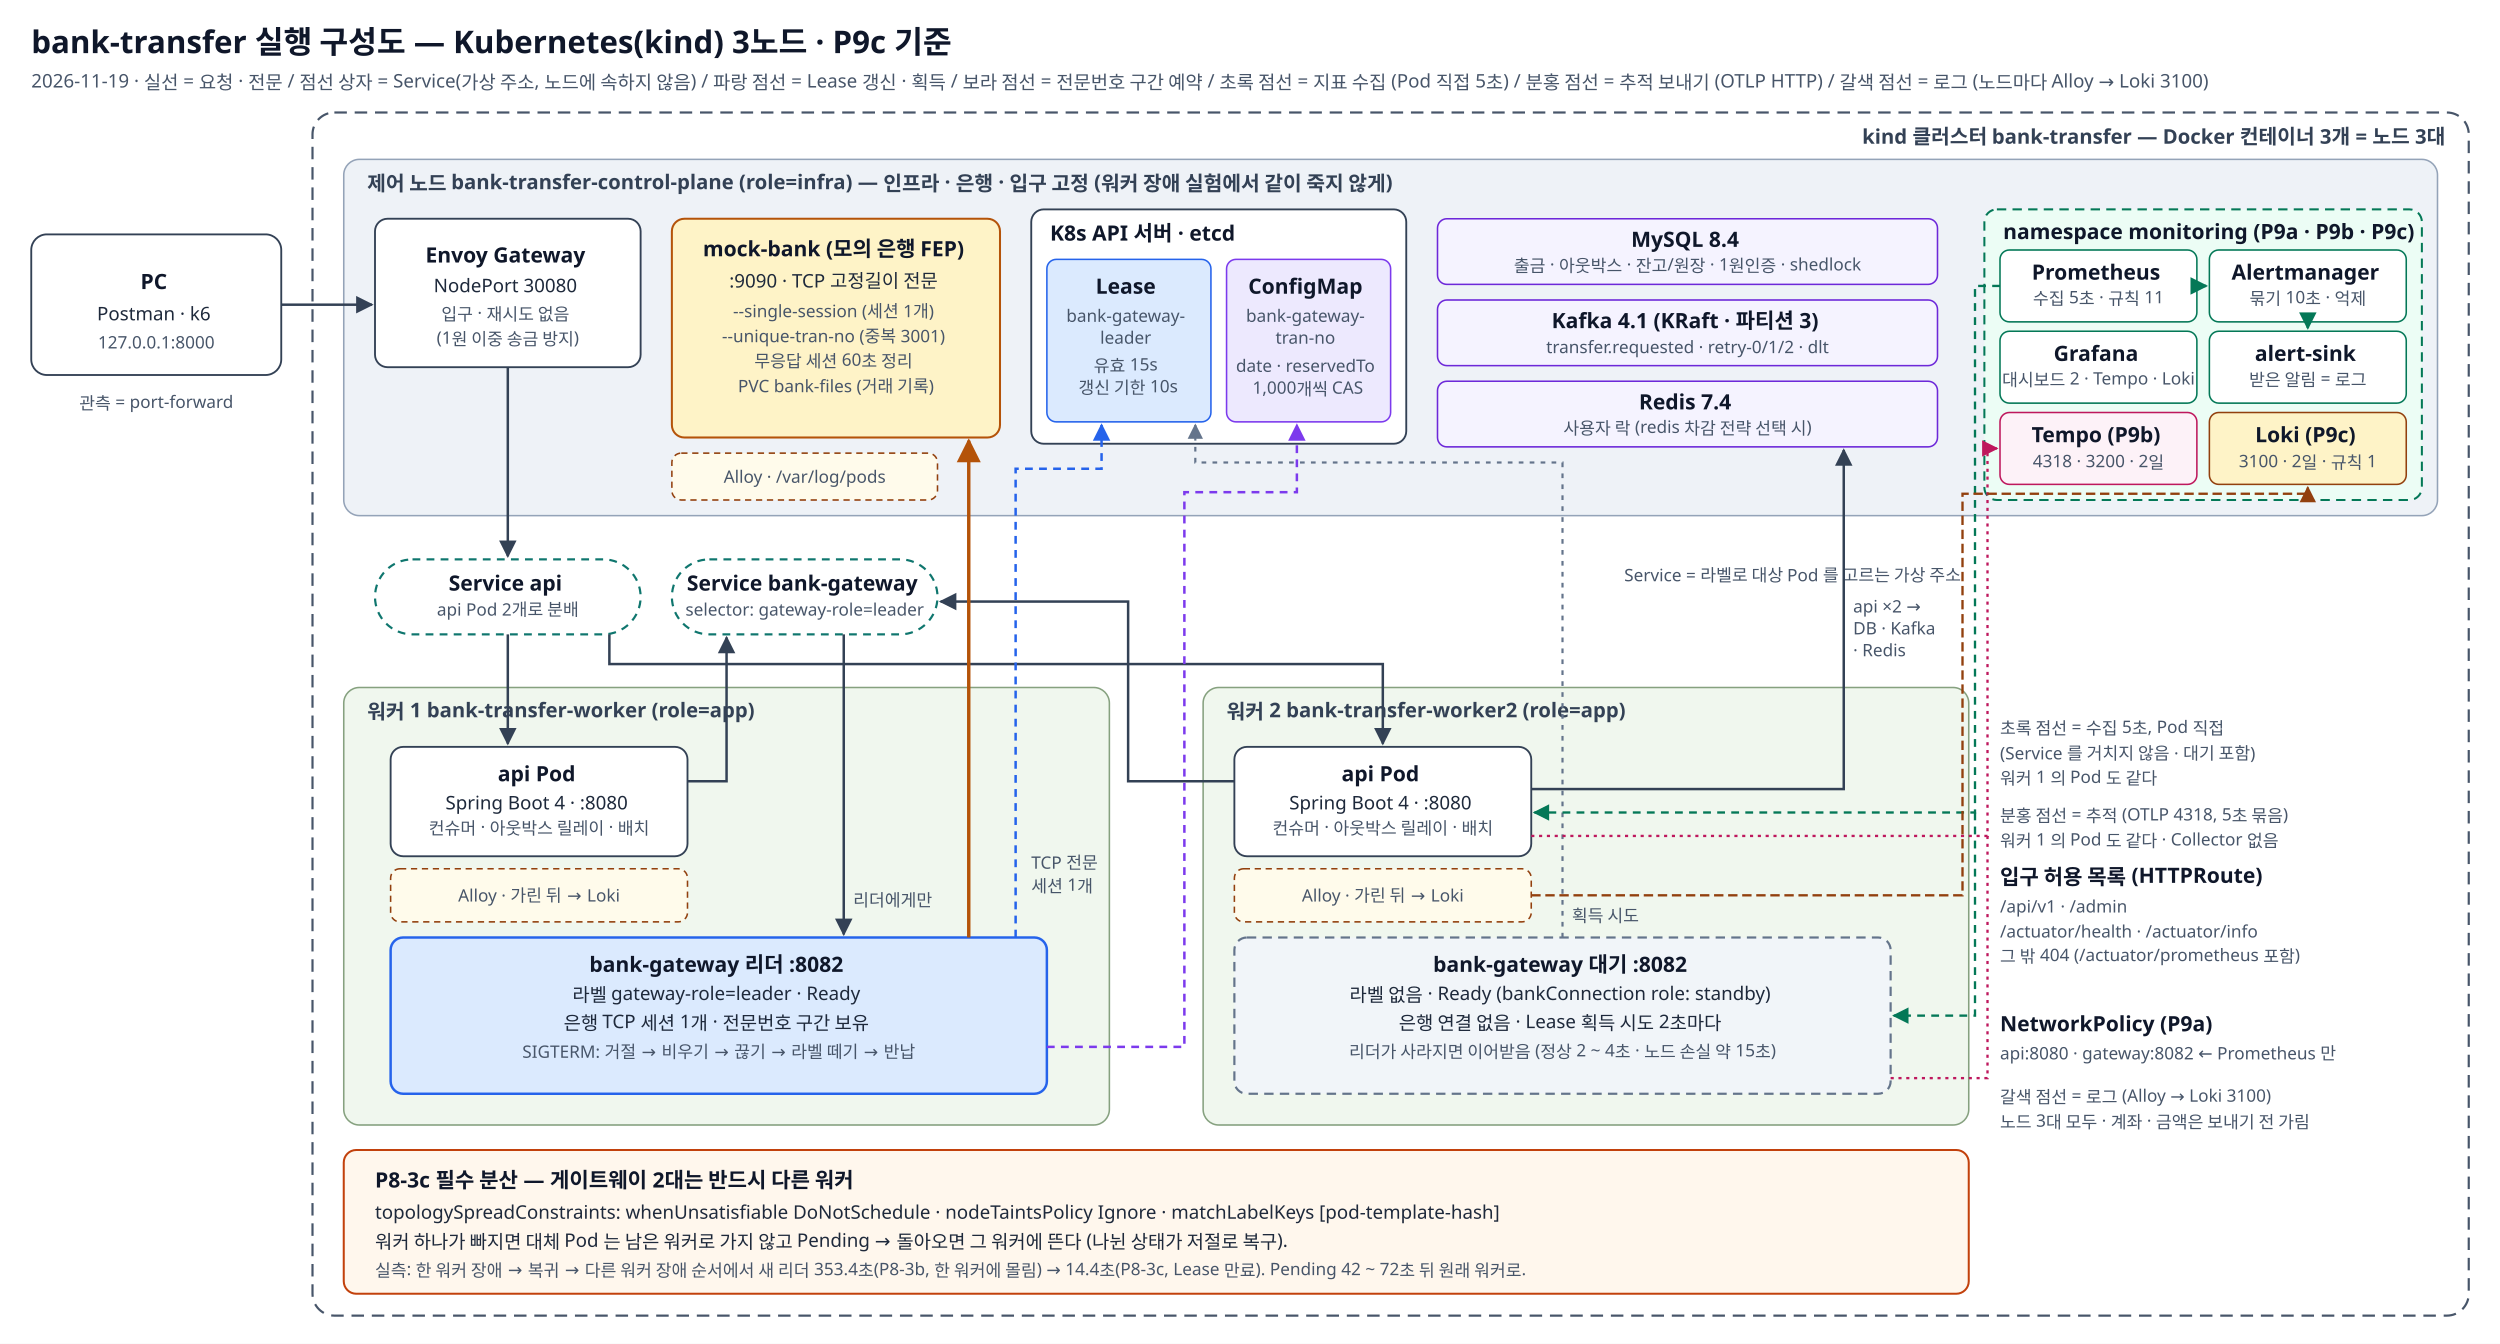
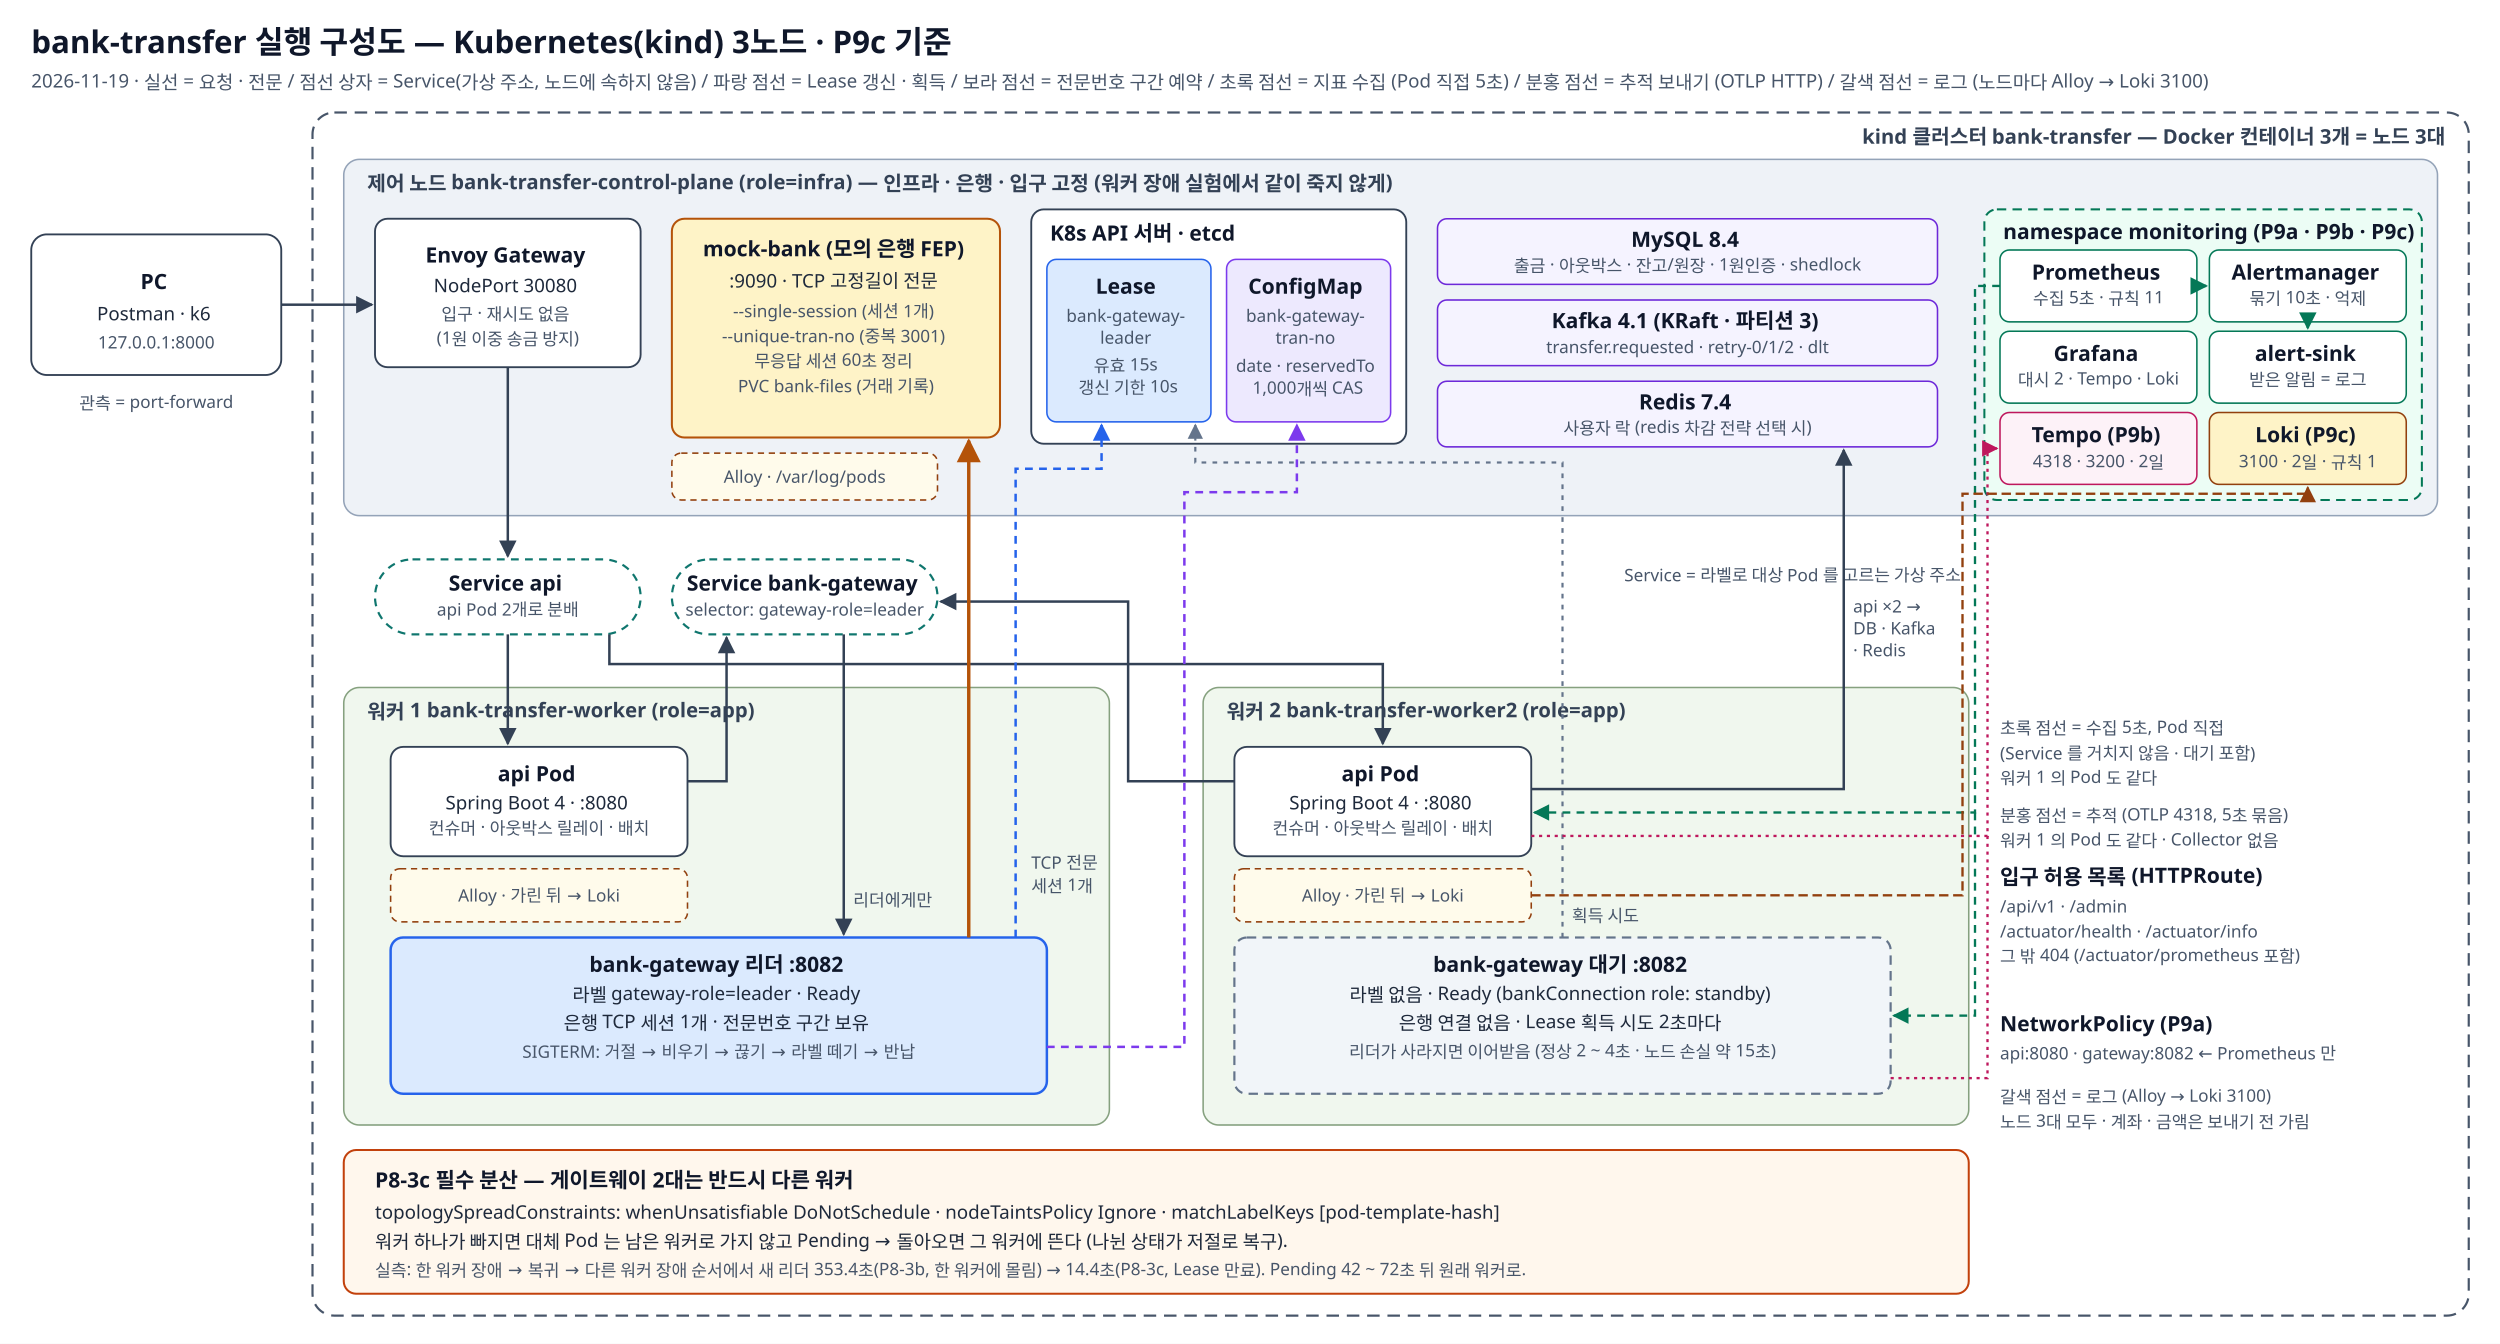
<svg xmlns="http://www.w3.org/2000/svg" viewBox="0 0 1600 860" width="1600" height="860" font-family="'Malgun Gothic','Apple SD Gothic Neo','Noto Sans KR',sans-serif">
  <defs>
    <marker id="arr" viewBox="0 0 10 10" refX="9" refY="5" markerWidth="7" markerHeight="7" orient="auto-start-reverse">
      <path d="M0,0 L10,5 L0,10 z" fill="#334155" />
    </marker>
    <marker id="arrB" viewBox="0 0 10 10" refX="9" refY="5" markerWidth="7" markerHeight="7" orient="auto-start-reverse">
      <path d="M0,0 L10,5 L0,10 z" fill="#b45309" />
    </marker>
    <marker id="arrL" viewBox="0 0 10 10" refX="9" refY="5" markerWidth="7" markerHeight="7" orient="auto-start-reverse">
      <path d="M0,0 L10,5 L0,10 z" fill="#2563eb" />
    </marker>
    <marker id="arrC" viewBox="0 0 10 10" refX="9" refY="5" markerWidth="7" markerHeight="7" orient="auto-start-reverse">
      <path d="M0,0 L10,5 L0,10 z" fill="#7c3aed" />
    </marker>
    <marker id="arrS" viewBox="0 0 10 10" refX="9" refY="5" markerWidth="7" markerHeight="7" orient="auto-start-reverse">
      <path d="M0,0 L10,5 L0,10 z" fill="#64748b" />
    </marker>
    <marker id="arrM" viewBox="0 0 10 10" refX="9" refY="5" markerWidth="7" markerHeight="7" orient="auto-start-reverse">
      <path d="M0,0 L10,5 L0,10 z" fill="#047857" />
    </marker>
    <marker id="arrT" viewBox="0 0 10 10" refX="9" refY="5" markerWidth="7" markerHeight="7" orient="auto-start-reverse">
      <path d="M0,0 L10,5 L0,10 z" fill="#be185d" />
    </marker>
    <marker id="arrG" viewBox="0 0 10 10" refX="9" refY="5" markerWidth="7" markerHeight="7" orient="auto-start-reverse">
      <path d="M0,0 L10,5 L0,10 z" fill="#92400e" />
    </marker>
    <style>
      .t{font-size:20px;font-weight:700;fill:#0f172a}
      .st{font-size:12px;fill:#475569}
      .h{font-size:13.5px;font-weight:700;fill:#0f172a}
      .b{font-size:12px;fill:#1e293b}
      .s{font-size:11px;fill:#475569}
      .zone{font-size:13px;font-weight:700;fill:#334155}
      .box{fill:#ffffff;stroke:#334155;stroke-width:1.2}
      .ln{fill:none;stroke:#334155;stroke-width:1.6}
    </style>
  </defs>
  <rect x="0" y="0" width="1600" height="860" fill="#ffffff" />
  <text class="t" x="20" y="34">bank-transfer 실행 구성도 — Kubernetes(kind) 3노드 · P9c 기준</text>
  <text class="st" x="20" y="56">2026-11-19 · 실선 = 요청 · 전문 / 점선 상자 = Service(가상 주소, 노드에 속하지 않음) / 파랑 점선 = Lease 갱신 · 획득 / 보라 점선 = 전문번호 구간 예약 / 초록 점선 = 지표 수집 (Pod 직접 5초) / 분홍 점선 = 추적 보내기 (OTLP HTTP) / 갈색 점선 = 로그 (노드마다 Alloy → Loki 3100)</text>
  <rect class="box" x="20" y="150" width="160" height="90" rx="10" />
  <text x="100" y="185" text-anchor="middle">
    <tspan class="h">PC</tspan>
    <tspan class="b" x="100" dy="20">Postman · k6</tspan>
    <tspan class="s" x="100" dy="18">127.0.0.1:8000</tspan>
  </text>
  <text class="s" x="100" y="262" text-anchor="middle">관측 = port-forward</text>
  <rect x="200" y="72" width="1380" height="770" rx="14" fill="none" stroke="#475569" stroke-width="1.4" stroke-dasharray="8 5" />
  <text class="zone" x="1565" y="92" text-anchor="end">kind 클러스터 bank-transfer — Docker 컨테이너 3개 = 노드 3대</text>
  <rect x="220" y="102" width="1340" height="228" rx="10" fill="#eef2f7" stroke="#94a3b8" />
  <text class="zone" x="235" y="122">제어 노드 bank-transfer-control-plane (role=infra) — 인프라 · 은행 · 입구 고정 (워커 장애 실험에서 같이 죽지 않게)</text>
  <rect class="box" x="240" y="140" width="170" height="95" rx="8" />
  <text x="325" y="168" text-anchor="middle">
    <tspan class="h">Envoy Gateway</tspan>
    <tspan class="b" x="325" dy="19">NodePort 30080</tspan>
    <tspan class="s" x="325" dy="18">입구 · 재시도 없음</tspan>
    <tspan class="s" x="325" dy="15">(1원 이중 송금 방지)</tspan>
  </text>
  <rect x="430" y="140" width="210" height="140" rx="8" fill="#fef3c7" stroke="#b45309" stroke-width="1.3" />
  <text x="535" y="164" text-anchor="middle">
    <tspan class="h">mock-bank (모의 은행 FEP)</tspan>
    <tspan class="b" x="535" dy="20">:9090 · TCP 고정길이 전문</tspan>
    <tspan class="s" x="535" dy="19">--single-session (세션 1개)</tspan>
    <tspan class="s" x="535" dy="16">--unique-tran-no (중복 3001)</tspan>
    <tspan class="s" x="535" dy="16">무응답 세션 60초 정리</tspan>
    <tspan class="s" x="535" dy="16">PVC bank-files (거래 기록)</tspan>
  </text>
  <rect class="box" x="660" y="134" width="240" height="150" rx="8" />
  <text class="h" x="672" y="154">K8s API 서버 · etcd</text>
  <rect x="670" y="166" width="105" height="104" rx="6" fill="#dbeafe" stroke="#2563eb" />
  <text x="722" y="188" text-anchor="middle">
    <tspan class="h">Lease</tspan>
    <tspan class="s" x="722" dy="18">bank-gateway-</tspan>
    <tspan class="s" x="722" dy="14">leader</tspan>
    <tspan class="s" x="722" dy="18">유효 15s</tspan>
    <tspan class="s" x="722" dy="14">갱신 기한 10s</tspan>
  </text>
  <rect x="785" y="166" width="105" height="104" rx="6" fill="#ede9fe" stroke="#7c3aed" />
  <text x="837" y="188" text-anchor="middle">
    <tspan class="h">ConfigMap</tspan>
    <tspan class="s" x="837" dy="18">bank-gateway-</tspan>
    <tspan class="s" x="837" dy="14">tran-no</tspan>
    <tspan class="s" x="837" dy="18">date · reservedTo</tspan>
    <tspan class="s" x="837" dy="14">1,000개씩 CAS</tspan>
  </text>
  <rect x="920" y="140" width="320" height="42" rx="6" fill="#f5f3ff" stroke="#6d28d9" />
  <text x="1080" y="158" text-anchor="middle">
    <tspan class="h">MySQL 8.4</tspan>
    <tspan class="s" x="1080" dy="16">출금 · 아웃박스 · 잔고/원장 · 1원인증 · shedlock</tspan>
  </text>
  <rect x="920" y="192" width="320" height="42" rx="6" fill="#f5f3ff" stroke="#6d28d9" />
  <text x="1080" y="210" text-anchor="middle">
    <tspan class="h">Kafka 4.1 (KRaft · 파티션 3)</tspan>
    <tspan class="s" x="1080" dy="16">transfer.requested · retry-0/1/2 · dlt</tspan>
  </text>
  <rect x="920" y="244" width="320" height="42" rx="6" fill="#f5f3ff" stroke="#6d28d9" />
  <text x="1080" y="262" text-anchor="middle">
    <tspan class="h">Redis 7.4</tspan>
    <tspan class="s" x="1080" dy="16">사용자 락 (redis 차감 전략 선택 시)</tspan>
  </text>
  <rect x="1270" y="134" width="280" height="186" rx="8" fill="#ecfdf5" stroke="#047857" stroke-width="1.3" stroke-dasharray="6 4" />
  <text class="h" x="1282" y="153" fill="#065f46">namespace monitoring (P9a · P9b · P9c)</text>
  <rect x="1280" y="160" width="126" height="46" rx="6" fill="#ffffff" stroke="#047857" />
  <text x="1343" y="179" text-anchor="middle">
    <tspan class="h">Prometheus</tspan>
    <tspan class="s" x="1343" dy="16">수집 5초 · 규칙 11</tspan>
  </text>
  <rect x="1414" y="160" width="126" height="46" rx="6" fill="#ffffff" stroke="#047857" />
  <text x="1477" y="179" text-anchor="middle">
    <tspan class="h">Alertmanager</tspan>
    <tspan class="s" x="1477" dy="16">묶기 10초 · 억제</tspan>
  </text>
  <rect x="1280" y="212" width="126" height="46" rx="6" fill="#ffffff" stroke="#047857" />
  <text x="1343" y="231" text-anchor="middle">
    <tspan class="h">Grafana</tspan>
-     <tspan class="s" x="1343" dy="16">대시보드 2 · Tempo · Loki</tspan>
+     <tspan class="s" x="1343" dy="16">대시 2 · Tempo · Loki</tspan>
  </text>
  <rect x="1414" y="212" width="126" height="46" rx="6" fill="#ffffff" stroke="#047857" />
  <text x="1477" y="231" text-anchor="middle">
    <tspan class="h">alert-sink</tspan>
    <tspan class="s" x="1477" dy="16">받은 알림 = 로그</tspan>
  </text>
  <rect x="1280" y="264" width="126" height="46" rx="6" fill="#fdf2f8" stroke="#be185d" />
  <text x="1343" y="283" text-anchor="middle">
    <tspan class="h">Tempo (P9b)</tspan>
    <tspan class="s" x="1343" dy="16">4318 · 3200 · 2일</tspan>
  </text>
  <rect x="1414" y="264" width="126" height="46" rx="6" fill="#fef3c7" stroke="#92400e" />
  <text x="1477" y="283" text-anchor="middle">
    <tspan class="h">Loki (P9c)</tspan>
    <tspan class="s" x="1477" dy="16">3100 · 2일 · 규칙 1</tspan>
  </text>
  <line x1="1406" y1="183" x2="1412" y2="183" stroke="#047857" stroke-width="1.6" marker-end="url(#arrM)" />
  <line x1="1477" y1="206" x2="1477" y2="210" stroke="#047857" stroke-width="1.6" marker-end="url(#arrM)" />
  <text class="s" x="1280" y="470" fill="#047857">초록 점선 = 수집 5초, Pod 직접</text>
  <text class="s" x="1280" y="486" fill="#047857">(Service 를 거치지 않음 · 대기 포함)</text>
  <text class="s" x="1280" y="502" fill="#047857">워커 1 의 Pod 도 같다</text>
  <text class="h" x="1280" y="566">입구 허용 목록 (HTTPRoute)</text>
  <text class="s" x="1280" y="584">/api/v1 · /admin</text>
  <text class="s" x="1280" y="600">/actuator/health · /actuator/info</text>
  <text class="s" x="1280" y="616">그 밖 404 (/actuator/prometheus 포함)</text>
  <text class="h" x="1280" y="660">NetworkPolicy (P9a)</text>
  <text class="s" x="1280" y="678">api:8080 · gateway:8082 ← Prometheus 만</text>
  <text class="s" x="1255" y="372" text-anchor="end">Service = 라벨로 대상 Pod 를 고르는 가상 주소</text>
  <rect x="240" y="358" width="170" height="48" rx="24" fill="#ffffff" stroke="#0f766e" stroke-width="1.4" stroke-dasharray="5 4" />
  <text x="325" y="378" text-anchor="middle">
    <tspan class="h">Service api</tspan>
    <tspan class="s" x="325" dy="16">api Pod 2개로 분배</tspan>
  </text>
  <rect x="430" y="358" width="170" height="48" rx="24" fill="#ffffff" stroke="#0f766e" stroke-width="1.4" stroke-dasharray="5 4" />
  <text x="515" y="378" text-anchor="middle">
    <tspan class="h">Service bank-gateway</tspan>
    <tspan class="s" x="515" dy="16">selector: gateway-role=leader</tspan>
  </text>
  <rect x="220" y="440" width="490" height="280" rx="10" fill="#f0f7ee" stroke="#86a17f" />
  <text class="zone" x="235" y="460">워커 1 bank-transfer-worker (role=app)</text>
  <rect class="box" x="250" y="478" width="190" height="70" rx="8" />
  <text x="345" y="500" text-anchor="middle">
    <tspan class="h">api Pod</tspan>
    <tspan class="b" x="345" dy="18">Spring Boot 4 · :8080</tspan>
    <tspan class="s" x="345" dy="16">컨슈머 · 아웃박스 릴레이 · 배치</tspan>
  </text>
  <rect x="250" y="600" width="420" height="100" rx="8" fill="#dbeafe" stroke="#2563eb" stroke-width="1.6" />
  <text x="460" y="622" text-anchor="middle">
    <tspan class="h">bank-gateway 리더 :8082</tspan>
    <tspan class="b" x="460" dy="19">라벨 gateway-role=leader · Ready</tspan>
    <tspan class="b" x="460" dy="18">은행 TCP 세션 1개 · 전문번호 구간 보유</tspan>
    <tspan class="s" x="460" dy="18">SIGTERM: 거절 → 비우기 → 끊기 → 라벨 떼기 → 반납</tspan>
  </text>
  <rect x="770" y="440" width="490" height="280" rx="10" fill="#f0f7ee" stroke="#86a17f" />
  <text class="zone" x="785" y="460">워커 2 bank-transfer-worker2 (role=app)</text>
  <rect class="box" x="790" y="478" width="190" height="70" rx="8" />
  <text x="885" y="500" text-anchor="middle">
    <tspan class="h">api Pod</tspan>
    <tspan class="b" x="885" dy="18">Spring Boot 4 · :8080</tspan>
    <tspan class="s" x="885" dy="16">컨슈머 · 아웃박스 릴레이 · 배치</tspan>
  </text>
  <rect x="790" y="600" width="420" height="100" rx="8" fill="#f1f5f9" stroke="#64748b" stroke-width="1.4" stroke-dasharray="6 4" />
  <text x="1000" y="622" text-anchor="middle">
    <tspan class="h">bank-gateway 대기 :8082</tspan>
    <tspan class="b" x="1000" dy="19">라벨 없음 · Ready (bankConnection role: standby)</tspan>
    <tspan class="b" x="1000" dy="18">은행 연결 없음 · Lease 획득 시도 2초마다</tspan>
    <tspan class="s" x="1000" dy="18">리더가 사라지면 이어받음 (정상 2 ~ 4초 · 노드 손실 약 15초)</tspan>
  </text>
  <rect x="220" y="736" width="1040" height="92" rx="8" fill="#fff7ed" stroke="#c2410c" stroke-width="1.3" />
  <text x="240" y="760">
    <tspan class="h" fill="#9a3412">P8-3c 필수 분산 — 게이트웨이 2대는 반드시 다른 워커</tspan>
    <tspan class="b" x="240" dy="20">topologySpreadConstraints: whenUnsatisfiable DoNotSchedule · nodeTaintsPolicy Ignore · matchLabelKeys [pod-template-hash]</tspan>
    <tspan class="b" x="240" dy="19">워커 하나가 빠지면 대체 Pod 는 남은 워커로 가지 않고 Pending → 돌아오면 그 워커에 뜬다 (나뉜 상태가 저절로 복구).</tspan>
    <tspan class="s" x="240" dy="18">실측: 한 워커 장애 → 복귀 → 다른 워커 장애 순서에서 새 리더 353.4초(P8-3b, 한 워커에 몰림) → 14.4초(P8-3c, Lease 만료). Pending 42 ~ 72초 뒤 원래 워커로.</tspan>
  </text>
  <line class="ln" x1="180" y1="195" x2="238" y2="195" marker-end="url(#arr)" />
  <line class="ln" x1="325" y1="235" x2="325" y2="356" marker-end="url(#arr)" />
  <line class="ln" x1="325" y1="406" x2="325" y2="476" marker-end="url(#arr)" />
  <polyline class="ln" points="390,406 390,425 885,425 885,476" marker-end="url(#arr)" />
  <polyline class="ln" points="440,500 465,500 465,408" marker-end="url(#arr)" />
  <polyline class="ln" points="790,500 722,500 722,385 602,385" marker-end="url(#arr)" />
  <line class="ln" x1="540" y1="406" x2="540" y2="598" marker-end="url(#arr)" />
  <text class="s" x="546" y="580">리더에게만</text>
  <line x1="620" y1="600" x2="620" y2="282" stroke="#b45309" stroke-width="2.2" marker-end="url(#arrB)" />
  <text class="s" x="660" y="556" fill="#92400e">TCP 전문</text>
  <text class="s" x="660" y="571" fill="#92400e">세션 1개</text>
  <polyline class="ln" points="980,505 1180,505 1180,288" marker-end="url(#arr)" />
  <text class="s" x="1186" y="392">api ×2 →</text>
  <text class="s" x="1186" y="406">DB · Kafka</text>
  <text class="s" x="1186" y="420">· Redis</text>
  <polyline points="650,600 650,300 705,300 705,272" fill="none" stroke="#2563eb" stroke-width="1.6" stroke-dasharray="5 4" marker-end="url(#arrL)" />
  <polyline points="670,670 758,670 758,315 830,315 830,272" fill="none" stroke="#7c3aed" stroke-width="1.6" stroke-dasharray="5 4" marker-end="url(#arrC)" />
  <polyline points="1000,600 1000,296 765,296 765,272" fill="none" stroke="#64748b" stroke-width="1.4" stroke-dasharray="3 4" marker-end="url(#arrS)" />
  <text class="s" x="1006" y="590" fill="#475569">획득 시도</text>
  <polyline points="1280,183 1264,183 1264,520 982,520" fill="none" stroke="#047857" stroke-width="1.5" stroke-dasharray="5 4" marker-end="url(#arrM)" />
  <polyline points="1264,520 1264,650 1212,650" fill="none" stroke="#047857" stroke-width="1.5" stroke-dasharray="5 4" marker-end="url(#arrM)" />
  <polyline points="980,535 1272,535 1272,287 1278,287" fill="none" stroke="#be185d" stroke-width="1.5" stroke-dasharray="2 3" marker-end="url(#arrT)" />
  <polyline points="1210,690 1272,690 1272,535" fill="none" stroke="#be185d" stroke-width="1.5" stroke-dasharray="2 3" />
  <text class="s" x="1280" y="526" fill="#be185d">분홍 점선 = 추적 (OTLP 4318, 5초 묶음)</text>
  <text class="s" x="1280" y="542" fill="#be185d">워커 1 의 Pod 도 같다 · Collector 없음</text>
  <rect x="430" y="290" width="170" height="30" rx="6" fill="#fffbeb" stroke="#92400e" stroke-dasharray="4 3" />
  <text x="515" y="309" text-anchor="middle" class="s">Alloy · /var/log/pods</text>
  <rect x="250" y="556" width="190" height="34" rx="6" fill="#fffbeb" stroke="#92400e" stroke-dasharray="4 3" />
  <text x="345" y="577" text-anchor="middle" class="s">Alloy · 가린 뒤 → Loki</text>
  <rect x="790" y="556" width="190" height="34" rx="6" fill="#fffbeb" stroke="#92400e" stroke-dasharray="4 3" />
  <text x="885" y="577" text-anchor="middle" class="s">Alloy · 가린 뒤 → Loki</text>
  <polyline points="980,573 1256,573 1256,316 1477,316 1477,312" fill="none" stroke="#92400e" stroke-width="1.5" stroke-dasharray="6 3" marker-end="url(#arrG)" />
  <text class="s" x="1280" y="706" fill="#92400e">갈색 점선 = 로그 (Alloy → Loki 3100)</text>
  <text class="s" x="1280" y="722" fill="#92400e">노드 3대 모두 · 계좌 · 금액은 보내기 전 가림</text>
</svg>
